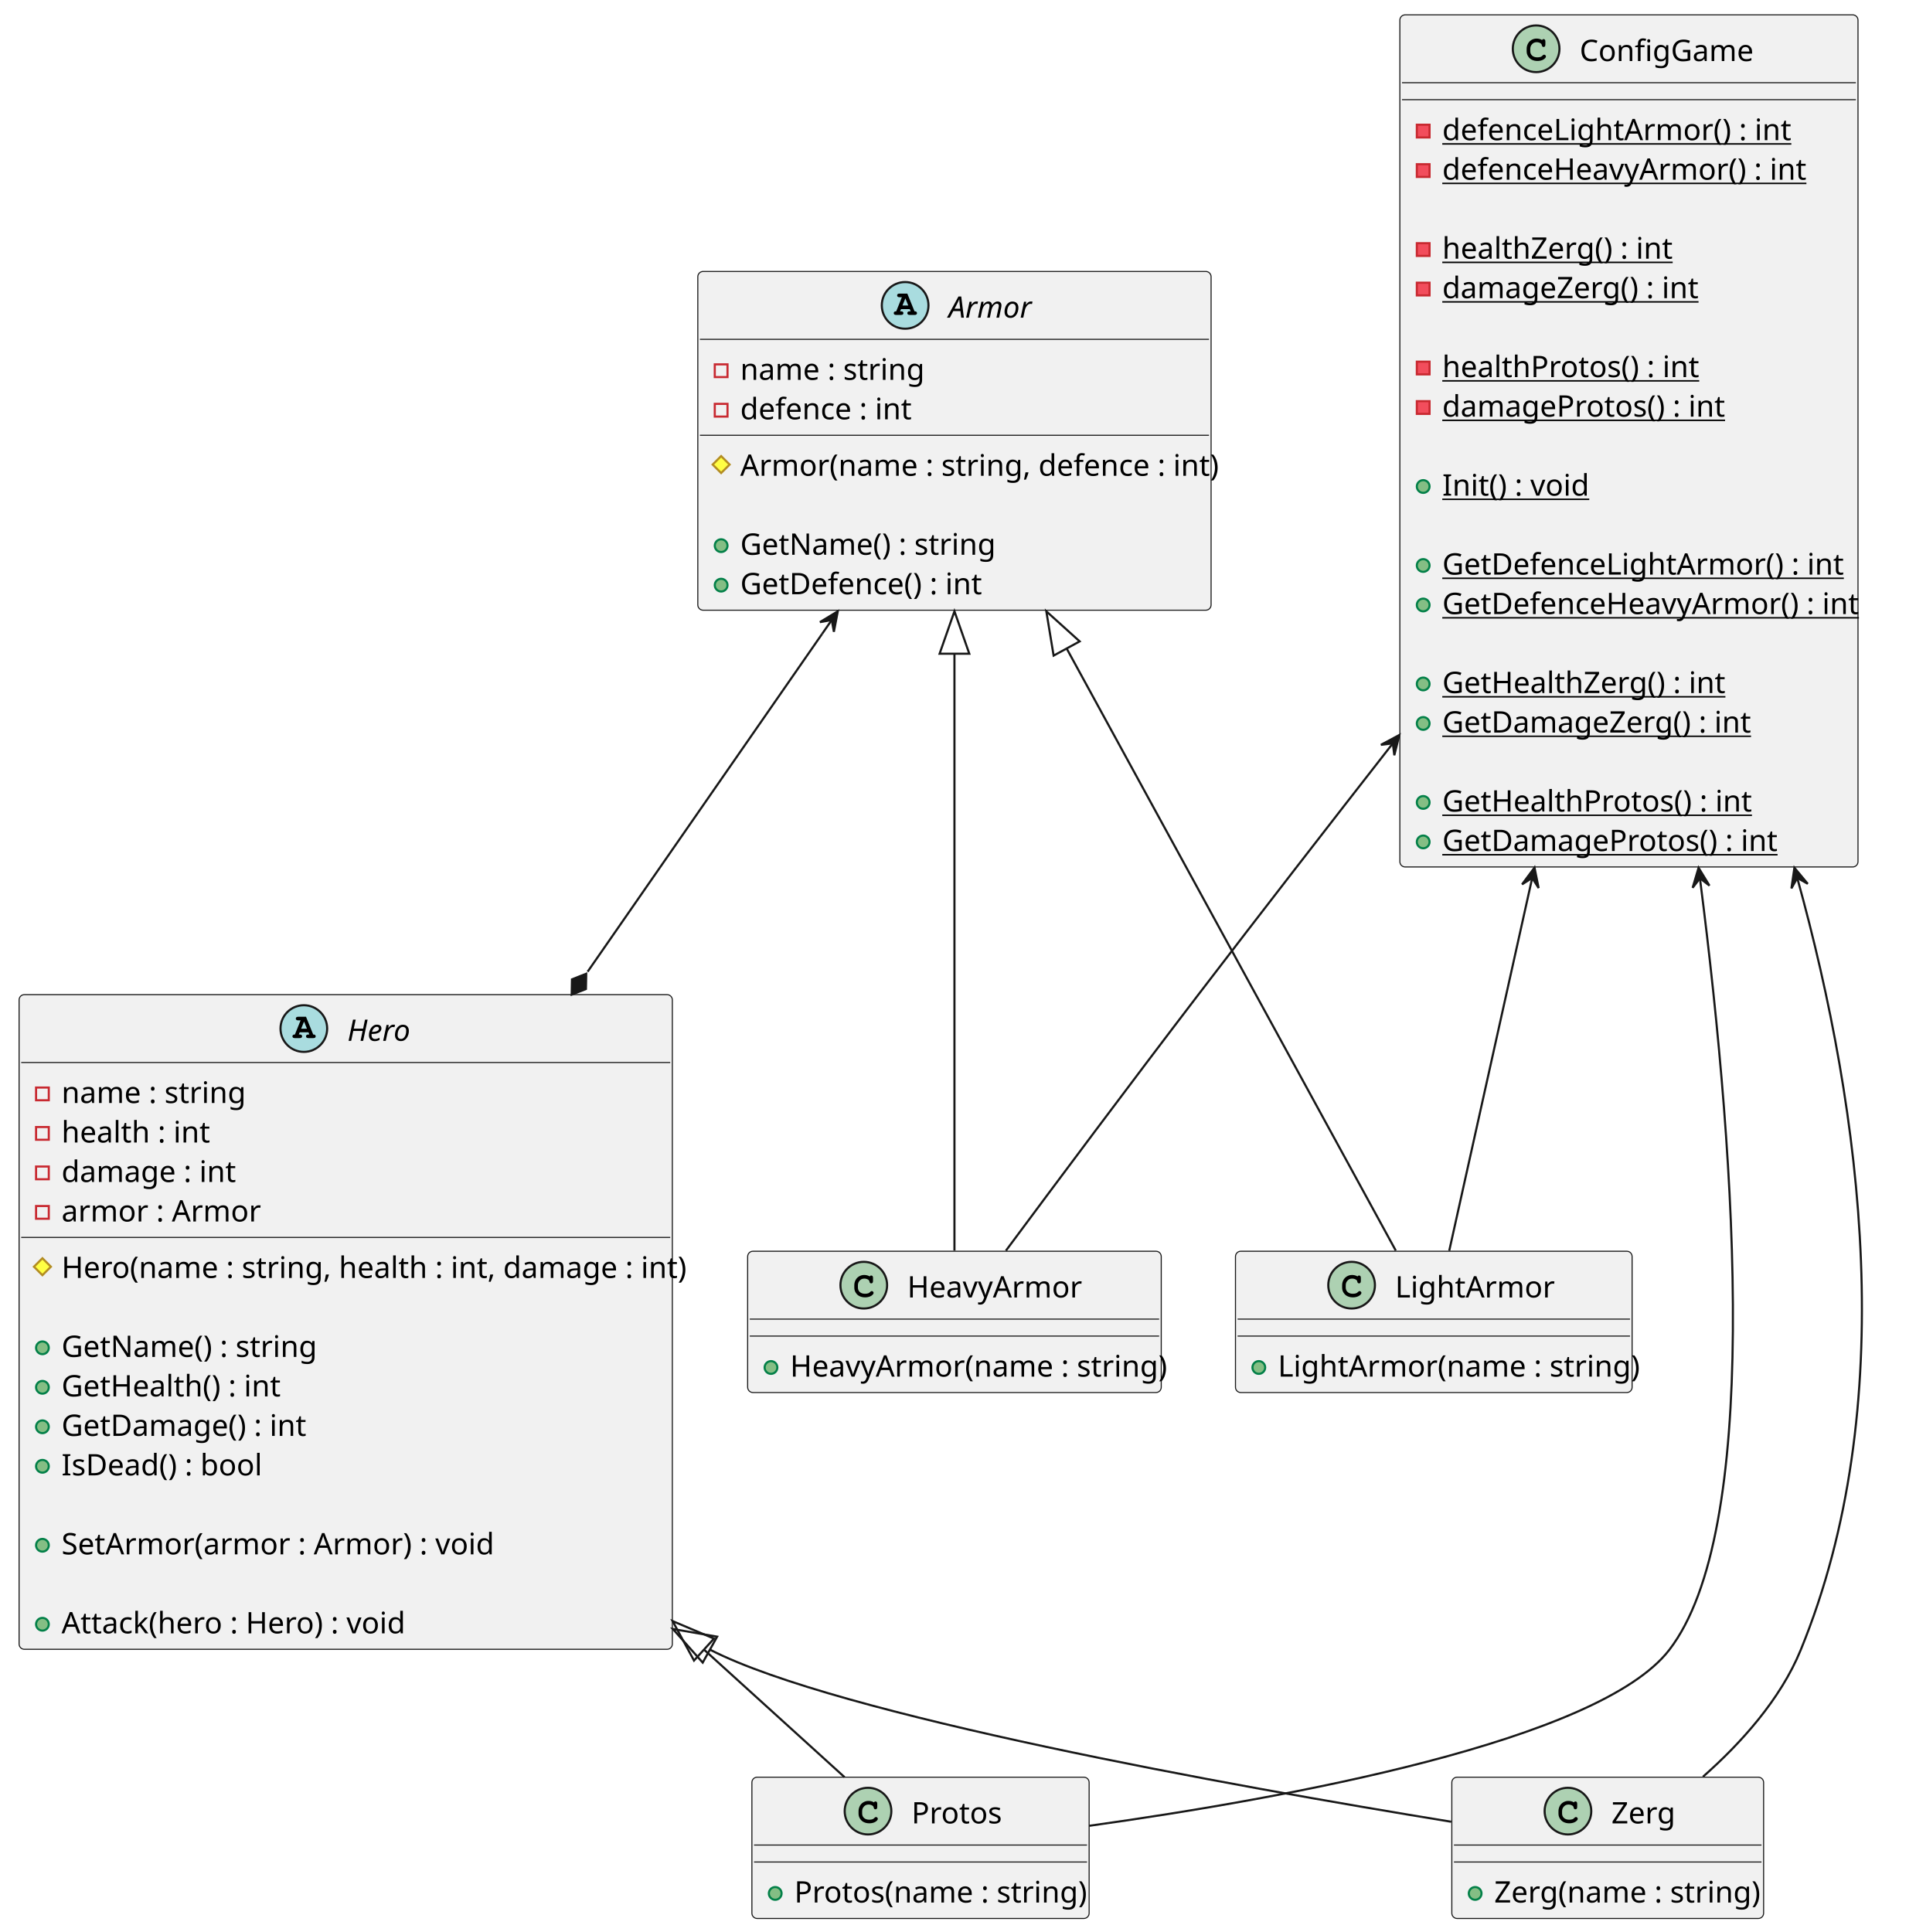
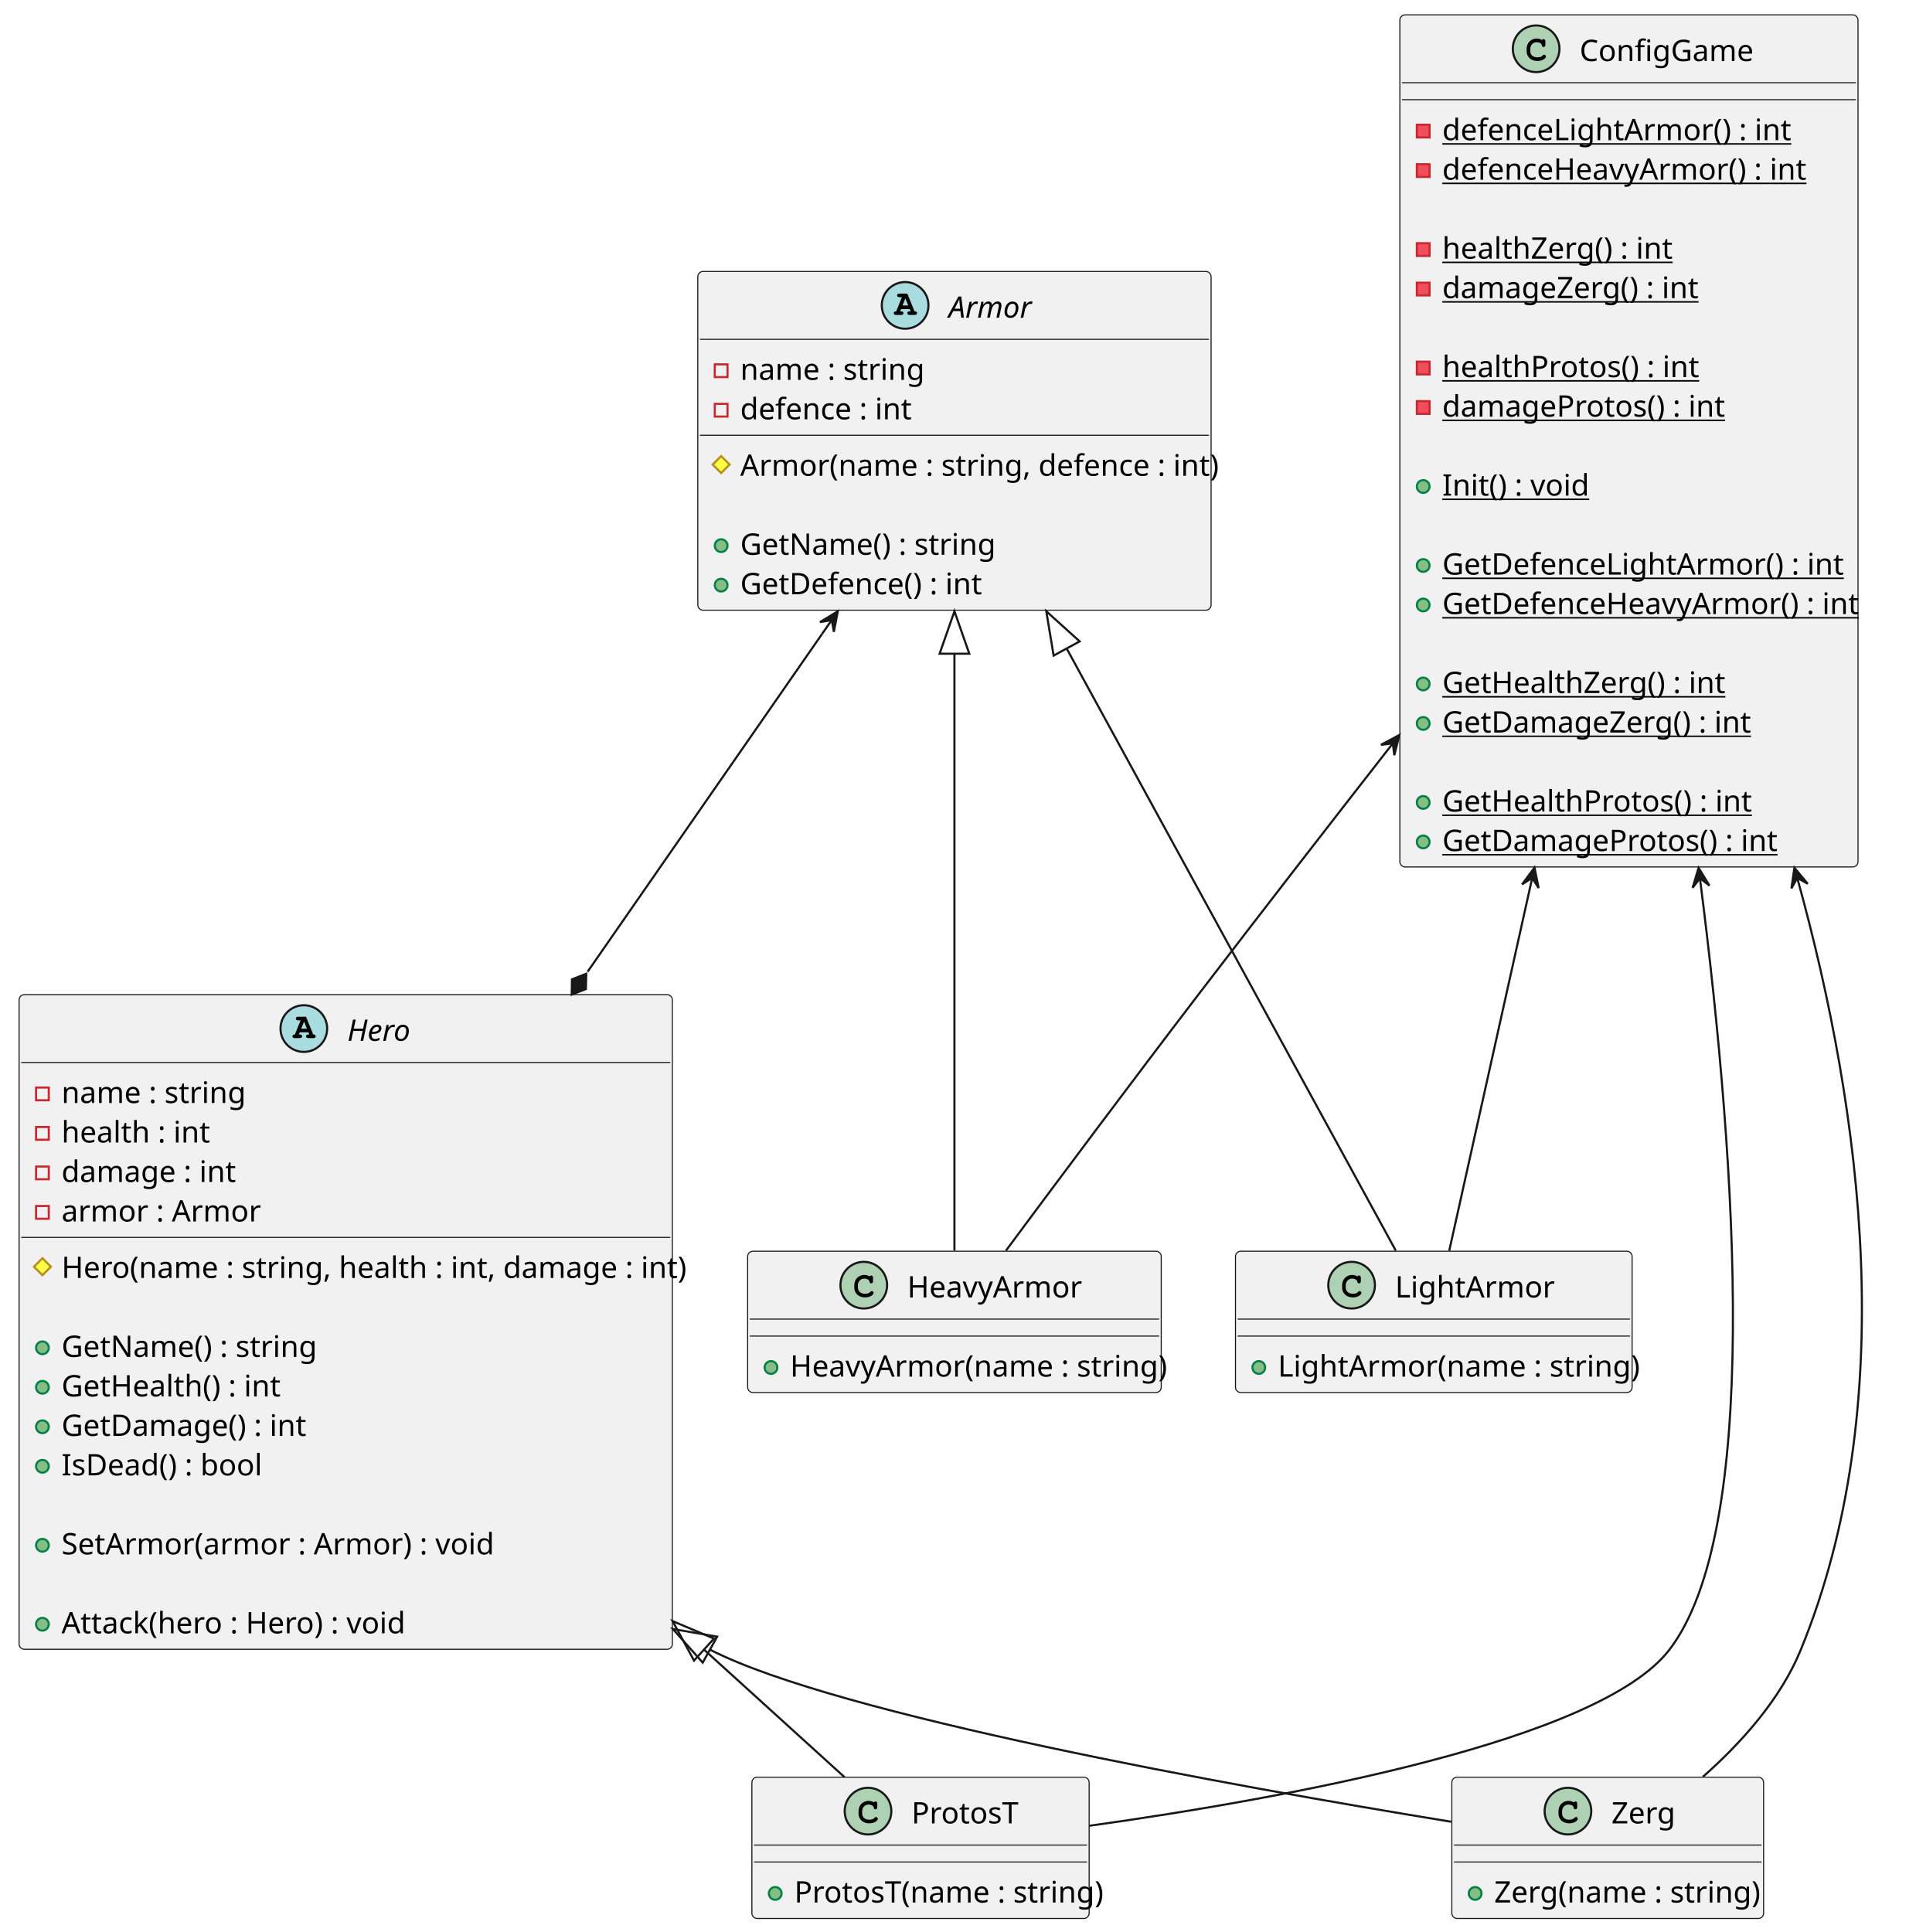
<svg xmlns="http://www.w3.org/2000/svg" contentStyleType="text/css" height="911px" preserveAspectRatio="none" style="width:903px;height:911px;background:#FFFFFF;" version="1.1" viewBox="0 0 903 911" width="903px" zoomAndPan="magnify">
  <defs />
  <g>
    <g id="elem_ConfigGame">
      <rect codeLine="2" fill="#F1F1F1" height="401.801" id="ConfigGame" rx="2.5" ry="2.5" style="stroke:#181818;stroke-width:0.5;" width="216" x="660" y="7" />
      <ellipse cx="724.25" cy="23" fill="#ADD1B2" rx="11" ry="11" style="stroke:#181818;stroke-width:1.0;" />
      <path d="M727.016,18.875 Q727.172,18.656 727.359,18.547 Q727.547,18.438 727.766,18.438 Q728.141,18.438 728.375,18.703 Q728.609,18.953 728.609,19.562 L728.609,21.016 Q728.609,21.625 728.375,21.891 Q728.141,22.156 727.766,22.156 Q727.422,22.156 727.219,21.953 Q727.016,21.766 726.906,21.25 Q726.859,20.891 726.672,20.703 Q726.344,20.328 725.734,20.109 Q725.125,19.891 724.5,19.891 Q723.734,19.891 723.094,20.219 Q722.469,20.547 721.969,21.297 Q721.484,22.047 721.484,23.078 L721.484,24.172 Q721.484,25.406 722.375,26.234 Q723.266,27.047 724.859,27.047 Q725.797,27.047 726.453,26.797 Q726.844,26.641 727.266,26.203 Q727.531,25.938 727.672,25.859 Q727.828,25.781 728.031,25.781 Q728.359,25.781 728.609,26.047 Q728.875,26.297 728.875,26.641 Q728.875,26.984 728.531,27.391 Q728.031,27.969 727.234,28.297 Q726.156,28.75 724.859,28.75 Q723.344,28.75 722.141,28.125 Q721.156,27.625 720.469,26.562 Q719.781,25.484 719.781,24.203 L719.781,23.047 Q719.781,21.719 720.391,20.578 Q721.016,19.422 722.109,18.812 Q723.203,18.188 724.438,18.188 Q725.172,18.188 725.812,18.359 Q726.469,18.516 727.016,18.875 Z " fill="#000000" />
      <text fill="#000000" font-family="sans-serif" font-size="14" lengthAdjust="spacing" textLength="79" x="744.75" y="28.797">ConfigGame</text>
      <line style="stroke:#181818;stroke-width:0.5;" x1="661" x2="875" y1="39" y2="39" />
      <line style="stroke:#181818;stroke-width:0.5;" x1="661" x2="875" y1="47" y2="47" />
      <rect fill="#F24D5C" height="6" style="stroke:#C82930;stroke-width:1.0;" width="6" x="668" y="58.81" />
      <text fill="#000000" font-family="sans-serif" font-size="14" lengthAdjust="spacing" text-decoration="underline" textLength="157" x="680" y="66.107">defenceLightArmor() : int</text>
      <rect fill="#F24D5C" height="6" style="stroke:#C82930;stroke-width:1.0;" width="6" x="668" y="77.432" />
      <text fill="#000000" font-family="sans-serif" font-size="14" lengthAdjust="spacing" text-decoration="underline" textLength="165" x="680" y="84.728">defenceHeavyArmor() : int</text>
      <text fill="#000000" font-family="sans-serif" font-size="14" lengthAdjust="spacing" textLength="4" x="680" y="103.35"> </text>
      <rect fill="#F24D5C" height="6" style="stroke:#C82930;stroke-width:1.0;" width="6" x="668" y="114.674" />
      <text fill="#000000" font-family="sans-serif" font-size="14" lengthAdjust="spacing" text-decoration="underline" textLength="105" x="680" y="121.971">healthZerg() : int</text>
      <rect fill="#F24D5C" height="6" style="stroke:#C82930;stroke-width:1.0;" width="6" x="668" y="133.295" />
      <text fill="#000000" font-family="sans-serif" font-size="14" lengthAdjust="spacing" text-decoration="underline" textLength="117" x="680" y="140.592">damageZerg() : int</text>
      <text fill="#000000" font-family="sans-serif" font-size="14" lengthAdjust="spacing" textLength="4" x="680" y="159.213"> </text>
      <rect fill="#F24D5C" height="6" style="stroke:#C82930;stroke-width:1.0;" width="6" x="668" y="170.537" />
      <text fill="#000000" font-family="sans-serif" font-size="14" lengthAdjust="spacing" text-decoration="underline" textLength="117" x="680" y="177.834">healthProtos() : int</text>
      <rect fill="#F24D5C" height="6" style="stroke:#C82930;stroke-width:1.0;" width="6" x="668" y="189.158" />
      <text fill="#000000" font-family="sans-serif" font-size="14" lengthAdjust="spacing" text-decoration="underline" textLength="129" x="680" y="196.455">damageProtos() : int</text>
      <text fill="#000000" font-family="sans-serif" font-size="14" lengthAdjust="spacing" textLength="4" x="680" y="215.076"> </text>
      <ellipse cx="671" cy="229.4" fill="#84BE84" rx="3" ry="3" style="stroke:#038048;stroke-width:1.0;" />
      <text fill="#000000" font-family="sans-serif" font-size="14" lengthAdjust="spacing" text-decoration="underline" textLength="66" x="680" y="233.697">Init() : void</text>
      <text fill="#000000" font-family="sans-serif" font-size="14" lengthAdjust="spacing" textLength="4" x="680" y="252.318"> </text>
      <ellipse cx="671" cy="266.643" fill="#84BE84" rx="3" ry="3" style="stroke:#038048;stroke-width:1.0;" />
      <text fill="#000000" font-family="sans-serif" font-size="14" lengthAdjust="spacing" text-decoration="underline" textLength="182" x="680" y="270.94">GetDefenceLightArmor() : int</text>
      <ellipse cx="671" cy="285.264" fill="#84BE84" rx="3" ry="3" style="stroke:#038048;stroke-width:1.0;" />
      <text fill="#000000" font-family="sans-serif" font-size="14" lengthAdjust="spacing" text-decoration="underline" textLength="190" x="680" y="289.56">GetDefenceHeavyArmor() : int</text>
      <text fill="#000000" font-family="sans-serif" font-size="14" lengthAdjust="spacing" textLength="4" x="680" y="308.182"> </text>
      <ellipse cx="671" cy="322.506" fill="#84BE84" rx="3" ry="3" style="stroke:#038048;stroke-width:1.0;" />
      <text fill="#000000" font-family="sans-serif" font-size="14" lengthAdjust="spacing" text-decoration="underline" textLength="129" x="680" y="326.803">GetHealthZerg() : int</text>
      <ellipse cx="671" cy="341.127" fill="#84BE84" rx="3" ry="3" style="stroke:#038048;stroke-width:1.0;" />
      <text fill="#000000" font-family="sans-serif" font-size="14" lengthAdjust="spacing" text-decoration="underline" textLength="142" x="680" y="345.424">GetDamageZerg() : int</text>
      <text fill="#000000" font-family="sans-serif" font-size="14" lengthAdjust="spacing" textLength="4" x="680" y="364.045"> </text>
      <ellipse cx="671" cy="378.369" fill="#84BE84" rx="3" ry="3" style="stroke:#038048;stroke-width:1.0;" />
      <text fill="#000000" font-family="sans-serif" font-size="14" lengthAdjust="spacing" text-decoration="underline" textLength="141" x="680" y="382.666">GetHealthProtos() : int</text>
      <ellipse cx="671" cy="396.99" fill="#84BE84" rx="3" ry="3" style="stroke:#038048;stroke-width:1.0;" />
      <text fill="#000000" font-family="sans-serif" font-size="14" lengthAdjust="spacing" text-decoration="underline" textLength="154" x="680" y="401.287">GetDamageProtos() : int</text>
    </g>
    <g id="elem_Armor">
      <rect codeLine="25" fill="#F1F1F1" height="159.727" id="Armor" rx="2.5" ry="2.5" style="stroke:#181818;stroke-width:0.5;" width="242" x="329" y="128" />
      <ellipse cx="426.75" cy="144" fill="#A9DCDF" rx="11" ry="11" style="stroke:#181818;stroke-width:1.0;" />
      <path d="M428.938,145.766 L424.797,145.766 L424.375,146.797 L424.797,146.797 Q425.406,146.797 425.672,147.031 Q425.938,147.266 425.938,147.656 Q425.938,148.031 425.672,148.266 Q425.406,148.5 424.797,148.5 L422.5,148.5 Q421.891,148.5 421.641,148.266 Q421.375,148.031 421.375,147.641 Q421.375,147.266 421.656,147.031 Q421.922,146.781 422.547,146.797 L425.219,140.141 L424.109,140.141 Q423.5,140.141 423.234,139.906 Q422.969,139.672 422.969,139.281 Q422.969,138.906 423.234,138.672 Q423.5,138.438 424.109,138.438 L427.781,138.438 L431.172,146.797 Q431.766,146.797 431.953,146.938 Q432.344,147.203 432.344,147.656 Q432.344,148.031 432.078,148.266 Q431.828,148.5 431.219,148.5 L428.922,148.5 Q428.312,148.5 428.047,148.266 Q427.781,148.031 427.781,147.641 Q427.781,147.266 428.047,147.031 Q428.312,146.797 428.922,146.797 L429.344,146.797 L428.938,145.766 Z M428.219,144.062 L426.859,140.688 L425.484,144.062 L428.219,144.062 Z " fill="#000000" />
      <text fill="#000000" font-family="sans-serif" font-size="14" font-style="italic" lengthAdjust="spacing" textLength="38" x="447.25" y="149.797">Armor</text>
      <line style="stroke:#181818;stroke-width:0.5;" x1="330" x2="570" y1="160" y2="160" />
      <rect fill="none" height="6" style="stroke:#C82930;stroke-width:1.0;" width="6" x="337" y="171.81" />
      <text fill="#000000" font-family="sans-serif" font-size="14" lengthAdjust="spacing" textLength="82" x="349" y="179.107">name : string</text>
      <rect fill="none" height="6" style="stroke:#C82930;stroke-width:1.0;" width="6" x="337" y="190.432" />
      <text fill="#000000" font-family="sans-serif" font-size="14" lengthAdjust="spacing" textLength="78" x="349" y="197.728">defence : int</text>
      <line style="stroke:#181818;stroke-width:0.5;" x1="330" x2="570" y1="205.242" y2="205.242" />
      <polygon fill="#FFFF44" points="340,215.053,344,219.053,340,223.053,336,219.053" style="stroke:#B38D22;stroke-width:1.0;" />
      <text fill="#000000" font-family="sans-serif" font-size="14" lengthAdjust="spacing" textLength="216" x="349" y="224.35">Armor(name : string, defence : int)</text>
      <text fill="#000000" font-family="sans-serif" font-size="14" lengthAdjust="spacing" textLength="4" x="349" y="242.971"> </text>
      <ellipse cx="340" cy="257.295" fill="#84BE84" rx="3" ry="3" style="stroke:#038048;stroke-width:1.0;" />
      <text fill="#000000" font-family="sans-serif" font-size="14" lengthAdjust="spacing" textLength="116" x="349" y="261.592">GetName() : string</text>
      <ellipse cx="340" cy="275.916" fill="#84BE84" rx="3" ry="3" style="stroke:#038048;stroke-width:1.0;" />
      <text fill="#000000" font-family="sans-serif" font-size="14" lengthAdjust="spacing" textLength="113" x="349" y="280.213">GetDefence() : int</text>
    </g>
    <g id="elem_LightArmor">
      <rect codeLine="36" fill="#F1F1F1" height="66.621" id="LightArmor" rx="2.5" ry="2.5" style="stroke:#181818;stroke-width:0.5;" width="187" x="582.5" y="590" />
      <ellipse cx="637.25" cy="606" fill="#ADD1B2" rx="11" ry="11" style="stroke:#181818;stroke-width:1.0;" />
      <path d="M640.016,601.875 Q640.172,601.656 640.359,601.547 Q640.547,601.438 640.766,601.438 Q641.141,601.438 641.375,601.703 Q641.609,601.953 641.609,602.562 L641.609,604.016 Q641.609,604.625 641.375,604.891 Q641.141,605.156 640.766,605.156 Q640.422,605.156 640.219,604.953 Q640.016,604.766 639.906,604.25 Q639.859,603.891 639.672,603.703 Q639.344,603.328 638.734,603.109 Q638.125,602.891 637.5,602.891 Q636.734,602.891 636.094,603.219 Q635.469,603.547 634.969,604.297 Q634.484,605.047 634.484,606.078 L634.484,607.172 Q634.484,608.406 635.375,609.234 Q636.266,610.047 637.859,610.047 Q638.797,610.047 639.453,609.797 Q639.844,609.641 640.266,609.203 Q640.531,608.938 640.672,608.859 Q640.828,608.781 641.031,608.781 Q641.359,608.781 641.609,609.047 Q641.875,609.297 641.875,609.641 Q641.875,609.984 641.531,610.391 Q641.031,610.969 640.234,611.297 Q639.156,611.75 637.859,611.75 Q636.344,611.75 635.141,611.125 Q634.156,610.625 633.469,609.562 Q632.781,608.484 632.781,607.203 L632.781,606.047 Q632.781,604.719 633.391,603.578 Q634.016,602.422 635.109,601.812 Q636.203,601.188 637.438,601.188 Q638.172,601.188 638.812,601.359 Q639.469,601.516 640.016,601.875 Z " fill="#000000" />
      <text fill="#000000" font-family="sans-serif" font-size="14" lengthAdjust="spacing" textLength="69" x="657.75" y="611.797">LightArmor</text>
      <line style="stroke:#181818;stroke-width:0.5;" x1="583.5" x2="768.5" y1="622" y2="622" />
      <line style="stroke:#181818;stroke-width:0.5;" x1="583.5" x2="768.5" y1="630" y2="630" />
      <ellipse cx="593.5" cy="644.811" fill="#84BE84" rx="3" ry="3" style="stroke:#038048;stroke-width:1.0;" />
      <text fill="#000000" font-family="sans-serif" font-size="14" lengthAdjust="spacing" textLength="161" x="602.5" y="649.107">LightArmor(name : string)</text>
    </g>
    <g id="elem_HeavyArmor">
      <rect codeLine="41" fill="#F1F1F1" height="66.621" id="HeavyArmor" rx="2.5" ry="2.5" style="stroke:#181818;stroke-width:0.5;" width="195" x="352.5" y="590" />
      <ellipse cx="407.25" cy="606" fill="#ADD1B2" rx="11" ry="11" style="stroke:#181818;stroke-width:1.0;" />
      <path d="M410.016,601.875 Q410.172,601.656 410.359,601.547 Q410.547,601.438 410.766,601.438 Q411.141,601.438 411.375,601.703 Q411.609,601.953 411.609,602.562 L411.609,604.016 Q411.609,604.625 411.375,604.891 Q411.141,605.156 410.766,605.156 Q410.422,605.156 410.219,604.953 Q410.016,604.766 409.906,604.25 Q409.859,603.891 409.672,603.703 Q409.344,603.328 408.734,603.109 Q408.125,602.891 407.5,602.891 Q406.734,602.891 406.094,603.219 Q405.469,603.547 404.969,604.297 Q404.484,605.047 404.484,606.078 L404.484,607.172 Q404.484,608.406 405.375,609.234 Q406.266,610.047 407.859,610.047 Q408.797,610.047 409.453,609.797 Q409.844,609.641 410.266,609.203 Q410.531,608.938 410.672,608.859 Q410.828,608.781 411.031,608.781 Q411.359,608.781 411.609,609.047 Q411.875,609.297 411.875,609.641 Q411.875,609.984 411.531,610.391 Q411.031,610.969 410.234,611.297 Q409.156,611.75 407.859,611.75 Q406.344,611.75 405.141,611.125 Q404.156,610.625 403.469,609.562 Q402.781,608.484 402.781,607.203 L402.781,606.047 Q402.781,604.719 403.391,603.578 Q404.016,602.422 405.109,601.812 Q406.203,601.188 407.438,601.188 Q408.172,601.188 408.812,601.359 Q409.469,601.516 410.016,601.875 Z " fill="#000000" />
      <text fill="#000000" font-family="sans-serif" font-size="14" lengthAdjust="spacing" textLength="77" x="427.75" y="611.797">HeavyArmor</text>
      <line style="stroke:#181818;stroke-width:0.5;" x1="353.5" x2="546.5" y1="622" y2="622" />
      <line style="stroke:#181818;stroke-width:0.5;" x1="353.5" x2="546.5" y1="630" y2="630" />
      <ellipse cx="363.5" cy="644.811" fill="#84BE84" rx="3" ry="3" style="stroke:#038048;stroke-width:1.0;" />
      <text fill="#000000" font-family="sans-serif" font-size="14" lengthAdjust="spacing" textLength="169" x="372.5" y="649.107">HeavyArmor(name : string)</text>
    </g>
    <g id="elem_Hero">
      <rect codeLine="46" fill="#F1F1F1" height="308.695" id="Hero" rx="2.5" ry="2.5" style="stroke:#181818;stroke-width:0.5;" width="308" x="9" y="469" />
      <ellipse cx="143.25" cy="485" fill="#A9DCDF" rx="11" ry="11" style="stroke:#181818;stroke-width:1.0;" />
      <path d="M145.438,486.766 L141.297,486.766 L140.875,487.797 L141.297,487.797 Q141.906,487.797 142.172,488.031 Q142.438,488.266 142.438,488.656 Q142.438,489.031 142.172,489.266 Q141.906,489.5 141.297,489.5 L139,489.5 Q138.391,489.5 138.141,489.266 Q137.875,489.031 137.875,488.641 Q137.875,488.266 138.156,488.031 Q138.422,487.781 139.047,487.797 L141.719,481.141 L140.609,481.141 Q140,481.141 139.734,480.906 Q139.469,480.672 139.469,480.281 Q139.469,479.906 139.734,479.672 Q140,479.438 140.609,479.438 L144.281,479.438 L147.672,487.797 Q148.266,487.797 148.453,487.938 Q148.844,488.203 148.844,488.656 Q148.844,489.031 148.578,489.266 Q148.328,489.5 147.719,489.5 L145.422,489.5 Q144.812,489.5 144.547,489.266 Q144.281,489.031 144.281,488.641 Q144.281,488.266 144.547,488.031 Q144.812,487.797 145.422,487.797 L145.844,487.797 L145.438,486.766 Z M144.719,485.062 L143.359,481.688 L141.984,485.062 L144.719,485.062 Z " fill="#000000" />
      <text fill="#000000" font-family="sans-serif" font-size="14" font-style="italic" lengthAdjust="spacing" textLength="31" x="163.75" y="490.797">Hero</text>
      <line style="stroke:#181818;stroke-width:0.5;" x1="10" x2="316" y1="501" y2="501" />
      <rect fill="none" height="6" style="stroke:#C82930;stroke-width:1.0;" width="6" x="17" y="512.811" />
      <text fill="#000000" font-family="sans-serif" font-size="14" lengthAdjust="spacing" textLength="82" x="29" y="520.107">name : string</text>
      <rect fill="none" height="6" style="stroke:#C82930;stroke-width:1.0;" width="6" x="17" y="531.432" />
      <text fill="#000000" font-family="sans-serif" font-size="14" lengthAdjust="spacing" textLength="66" x="29" y="538.729">health : int</text>
      <rect fill="none" height="6" style="stroke:#C82930;stroke-width:1.0;" width="6" x="17" y="550.053" />
      <text fill="#000000" font-family="sans-serif" font-size="14" lengthAdjust="spacing" textLength="78" x="29" y="557.35">damage : int</text>
      <rect fill="none" height="6" style="stroke:#C82930;stroke-width:1.0;" width="6" x="17" y="568.674" />
      <text fill="#000000" font-family="sans-serif" font-size="14" lengthAdjust="spacing" textLength="87" x="29" y="575.971">armor : Armor</text>
      <line style="stroke:#181818;stroke-width:0.5;" x1="10" x2="316" y1="583.484" y2="583.484" />
      <polygon fill="#FFFF44" points="20,593.295,24,597.295,20,601.295,16,597.295" style="stroke:#B38D22;stroke-width:1.0;" />
      <text fill="#000000" font-family="sans-serif" font-size="14" lengthAdjust="spacing" textLength="282" x="29" y="602.592">Hero(name : string, health : int, damage : int)</text>
      <text fill="#000000" font-family="sans-serif" font-size="14" lengthAdjust="spacing" textLength="4" x="29" y="621.213"> </text>
      <ellipse cx="20" cy="635.537" fill="#84BE84" rx="3" ry="3" style="stroke:#038048;stroke-width:1.0;" />
      <text fill="#000000" font-family="sans-serif" font-size="14" lengthAdjust="spacing" textLength="116" x="29" y="639.834">GetName() : string</text>
      <ellipse cx="20" cy="654.158" fill="#84BE84" rx="3" ry="3" style="stroke:#038048;stroke-width:1.0;" />
      <text fill="#000000" font-family="sans-serif" font-size="14" lengthAdjust="spacing" textLength="100" x="29" y="658.455">GetHealth() : int</text>
      <ellipse cx="20" cy="672.779" fill="#84BE84" rx="3" ry="3" style="stroke:#038048;stroke-width:1.0;" />
      <text fill="#000000" font-family="sans-serif" font-size="14" lengthAdjust="spacing" textLength="113" x="29" y="677.076">GetDamage() : int</text>
      <ellipse cx="20" cy="691.4" fill="#84BE84" rx="3" ry="3" style="stroke:#038048;stroke-width:1.0;" />
      <text fill="#000000" font-family="sans-serif" font-size="14" lengthAdjust="spacing" textLength="93" x="29" y="695.697">IsDead() : bool</text>
      <text fill="#000000" font-family="sans-serif" font-size="14" lengthAdjust="spacing" textLength="4" x="29" y="714.318"> </text>
      <ellipse cx="20" cy="728.643" fill="#84BE84" rx="3" ry="3" style="stroke:#038048;stroke-width:1.0;" />
      <text fill="#000000" font-family="sans-serif" font-size="14" lengthAdjust="spacing" textLength="194" x="29" y="732.939">SetArmor(armor : Armor) : void</text>
      <text fill="#000000" font-family="sans-serif" font-size="14" lengthAdjust="spacing" textLength="4" x="29" y="751.561"> </text>
      <ellipse cx="20" cy="765.885" fill="#84BE84" rx="3" ry="3" style="stroke:#038048;stroke-width:1.0;" />
      <text fill="#000000" font-family="sans-serif" font-size="14" lengthAdjust="spacing" textLength="158" x="29" y="770.182">Attack(hero : Hero) : void</text>
    </g>
    <g id="elem_Zerg">
      <rect codeLine="66" fill="#F1F1F1" height="66.621" id="Zerg" rx="2.5" ry="2.5" style="stroke:#181818;stroke-width:0.5;" width="147" x="684.5" y="838" />
      <ellipse cx="739.25" cy="854" fill="#ADD1B2" rx="11" ry="11" style="stroke:#181818;stroke-width:1.0;" />
      <path d="M742.016,849.875 Q742.172,849.656 742.359,849.547 Q742.547,849.438 742.766,849.438 Q743.141,849.438 743.375,849.703 Q743.609,849.953 743.609,850.562 L743.609,852.016 Q743.609,852.625 743.375,852.891 Q743.141,853.156 742.766,853.156 Q742.422,853.156 742.219,852.953 Q742.016,852.766 741.906,852.25 Q741.859,851.891 741.672,851.703 Q741.344,851.328 740.734,851.109 Q740.125,850.891 739.5,850.891 Q738.734,850.891 738.094,851.219 Q737.469,851.547 736.969,852.297 Q736.484,853.047 736.484,854.078 L736.484,855.172 Q736.484,856.406 737.375,857.234 Q738.266,858.047 739.859,858.047 Q740.797,858.047 741.453,857.797 Q741.844,857.641 742.266,857.203 Q742.531,856.938 742.672,856.859 Q742.828,856.781 743.031,856.781 Q743.359,856.781 743.609,857.047 Q743.875,857.297 743.875,857.641 Q743.875,857.984 743.531,858.391 Q743.031,858.969 742.234,859.297 Q741.156,859.75 739.859,859.75 Q738.344,859.75 737.141,859.125 Q736.156,858.625 735.469,857.562 Q734.781,856.484 734.781,855.203 L734.781,854.047 Q734.781,852.719 735.391,851.578 Q736.016,850.422 737.109,849.812 Q738.203,849.188 739.438,849.188 Q740.172,849.188 740.812,849.359 Q741.469,849.516 742.016,849.875 Z " fill="#000000" />
      <text fill="#000000" font-family="sans-serif" font-size="14" lengthAdjust="spacing" textLength="29" x="759.75" y="859.797">Zerg</text>
      <line style="stroke:#181818;stroke-width:0.5;" x1="685.5" x2="830.5" y1="870" y2="870" />
      <line style="stroke:#181818;stroke-width:0.5;" x1="685.5" x2="830.5" y1="878" y2="878" />
      <ellipse cx="695.5" cy="892.811" fill="#84BE84" rx="3" ry="3" style="stroke:#038048;stroke-width:1.0;" />
      <text fill="#000000" font-family="sans-serif" font-size="14" lengthAdjust="spacing" textLength="121" x="704.5" y="897.107">Zerg(name : string)</text>
    </g>
    <g id="elem_Protos">
-       <rect codeLine="72" fill="#F1F1F1" height="66.621" id="Protos" rx="2.5" ry="2.5" style="stroke:#181818;stroke-width:0.5;" width="159" x="354.5" y="838" />
+       <rect codeLine="72" fill="#F1F1F1" height="66.621" id="ProtosT" rx="2.5" ry="2.5" style="stroke:#181818;stroke-width:0.5;" width="159" x="354.5" y="838" />
      <ellipse cx="409.25" cy="854" fill="#ADD1B2" rx="11" ry="11" style="stroke:#181818;stroke-width:1.0;" />
      <path d="M412.016,849.875 Q412.172,849.656 412.359,849.547 Q412.547,849.438 412.766,849.438 Q413.141,849.438 413.375,849.703 Q413.609,849.953 413.609,850.562 L413.609,852.016 Q413.609,852.625 413.375,852.891 Q413.141,853.156 412.766,853.156 Q412.422,853.156 412.219,852.953 Q412.016,852.766 411.906,852.25 Q411.859,851.891 411.672,851.703 Q411.344,851.328 410.734,851.109 Q410.125,850.891 409.5,850.891 Q408.734,850.891 408.094,851.219 Q407.469,851.547 406.969,852.297 Q406.484,853.047 406.484,854.078 L406.484,855.172 Q406.484,856.406 407.375,857.234 Q408.266,858.047 409.859,858.047 Q410.797,858.047 411.453,857.797 Q411.844,857.641 412.266,857.203 Q412.531,856.938 412.672,856.859 Q412.828,856.781 413.031,856.781 Q413.359,856.781 413.609,857.047 Q413.875,857.297 413.875,857.641 Q413.875,857.984 413.531,858.391 Q413.031,858.969 412.234,859.297 Q411.156,859.75 409.859,859.75 Q408.344,859.75 407.141,859.125 Q406.156,858.625 405.469,857.562 Q404.781,856.484 404.781,855.203 L404.781,854.047 Q404.781,852.719 405.391,851.578 Q406.016,850.422 407.109,849.812 Q408.203,849.188 409.438,849.188 Q410.172,849.188 410.812,849.359 Q411.469,849.516 412.016,849.875 Z " fill="#000000" />
-       <text fill="#000000" font-family="sans-serif" font-size="14" lengthAdjust="spacing" textLength="41" x="429.75" y="859.797">Protos</text>
+       <text fill="#000000" font-family="sans-serif" font-size="14" lengthAdjust="spacing" textLength="41" x="429.75" y="859.797">ProtosT</text>
      <line style="stroke:#181818;stroke-width:0.5;" x1="355.5" x2="512.5" y1="870" y2="870" />
      <line style="stroke:#181818;stroke-width:0.5;" x1="355.5" x2="512.5" y1="878" y2="878" />
      <ellipse cx="365.5" cy="892.811" fill="#84BE84" rx="3" ry="3" style="stroke:#038048;stroke-width:1.0;" />
-       <text fill="#000000" font-family="sans-serif" font-size="14" lengthAdjust="spacing" textLength="133" x="374.5" y="897.107">Protos(name : string)</text>
+       <text fill="#000000" font-family="sans-serif" font-size="14" lengthAdjust="spacing" textLength="133" x="374.5" y="897.107">ProtosT(name : string)</text>
    </g>
    <g id="link_ConfigGame_LightArmor">
      <path codeLine="34" d="M722.39,414 C707.2,482.28 691.95,550.81 683.27,589.81 " fill="none" id="ConfigGame-backto-LightArmor" style="stroke:#181818;stroke-width:1.0;" />
      <polygon fill="#181818" points="723.48,409.09,717.618,417.004,722.392,413.97,725.426,418.745,723.48,409.09" style="stroke:#181818;stroke-width:1.0;" />
    </g>
    <g id="link_Armor_LightArmor">
      <path codeLine="35" d="M502.99,305.95 C552.94,397.34 624.93,529.06 658.07,589.69 " fill="none" id="Armor-backto-LightArmor" style="stroke:#181818;stroke-width:1.0;" />
      <polygon fill="none" points="496.76,309.14,493.31,288.24,509.04,302.43,496.76,309.14" style="stroke:#181818;stroke-width:1.0;" />
    </g>
    <g id="link_ConfigGame_HeavyArmor">
      <path codeLine="39" d="M656.51,350.74 C626.63,389.01 594.46,430.49 565,469 C533.34,510.39 497.41,558.54 474.27,589.72 " fill="none" id="ConfigGame-backto-HeavyArmor" style="stroke:#181818;stroke-width:1.0;" />
      <polygon fill="#181818" points="659.76,346.57,651.074,351.212,656.687,350.514,657.385,356.128,659.76,346.57" style="stroke:#181818;stroke-width:1.0;" />
    </g>
    <g id="link_Armor_HeavyArmor">
      <path codeLine="40" d="M450,308.24 C450,399.53 450,529.57 450,589.69 " fill="none" id="Armor-backto-HeavyArmor" style="stroke:#181818;stroke-width:1.0;" />
      <polygon fill="none" points="443,308.24,450,288.24,457,308.24,443,308.24" style="stroke:#181818;stroke-width:1.0;" />
    </g>
    <g id="link_Armor_Hero">
      <path codeLine="45" d="M387.57,298.95 C355.23,345.54 314.72,403.91 277.04,458.2 " fill="none" id="Armor-Hero" style="stroke:#181818;stroke-width:1.0;" />
      <polygon fill="#181818" points="395,288.24,386.583,293.354,392.15,292.348,393.156,297.915,395,288.24" style="stroke:#181818;stroke-width:1.0;" />
      <line style="stroke:#181818;stroke-width:1.0;" x1="392.15" x2="387.59" y1="292.348" y2="298.915" />
      <polygon fill="#181818" points="269.54,469,276.248,466.355,276.387,459.145,269.678,461.79,269.54,469" style="stroke:#181818;stroke-width:1.0;" />
    </g>
    <g id="link_ConfigGame_Zerg">
      <path codeLine="64" d="M847.4,414.1 C878.19,525.26 896.08,663.01 849,778 C839.44,801.35 820.83,821.97 802.91,837.79 " fill="none" id="ConfigGame-backto-Zerg" style="stroke:#181818;stroke-width:1.0;" />
      <polygon fill="#181818" points="846.02,409.16,844.612,418.908,847.377,413.972,852.312,416.737,846.02,409.16" style="stroke:#181818;stroke-width:1.0;" />
    </g>
    <g id="link_Hero_Zerg">
      <path codeLine="65" d="M334.72,777.86 C334.81,777.9 334.91,777.95 335,778 C395.26,808.76 579.9,841.99 684.23,859.02 " fill="none" id="Hero-backto-Zerg" style="stroke:#181818;stroke-width:1.0;" />
      <polygon fill="none" points="331.31,783.97,317.24,768.13,338.12,771.74,331.31,783.97" style="stroke:#181818;stroke-width:1.0;" />
    </g>
    <g id="link_ConfigGame_Protos">
-       <path codeLine="70" d="M801.53,414.54 C819.37,553.92 829.81,722.52 787,778 C753.86,820.95 607.09,847.83 513.55,860.92 " fill="none" id="ConfigGame-backto-Protos" style="stroke:#181818;stroke-width:1.0;" />
+       <path codeLine="70" d="M801.53,414.54 C819.37,553.92 829.81,722.52 787,778 C753.86,820.95 607.09,847.83 513.55,860.92 " fill="none" id="ConfigGame-backto-ProtosT" style="stroke:#181818;stroke-width:1.0;" />
      <polygon fill="#181818" points="800.84,409.18,798.031,418.62,801.483,414.139,805.964,417.591,800.84,409.18" style="stroke:#181818;stroke-width:1.0;" />
    </g>
    <g id="link_Hero_Protos">
-       <path codeLine="71" d="M331.93,777.85 C356.84,800.46 380.15,821.61 398.18,837.98 " fill="none" id="Hero-backto-Protos" style="stroke:#181818;stroke-width:1.0;" />
+       <path codeLine="71" d="M331.93,777.85 C356.84,800.46 380.15,821.61 398.18,837.98 " fill="none" id="Hero-backto-ProtosT" style="stroke:#181818;stroke-width:1.0;" />
      <polygon fill="none" points="327.21,783.01,317.11,764.39,336.62,772.65,327.21,783.01" style="stroke:#181818;stroke-width:1.0;" />
    </g>
  </g>
</svg>
